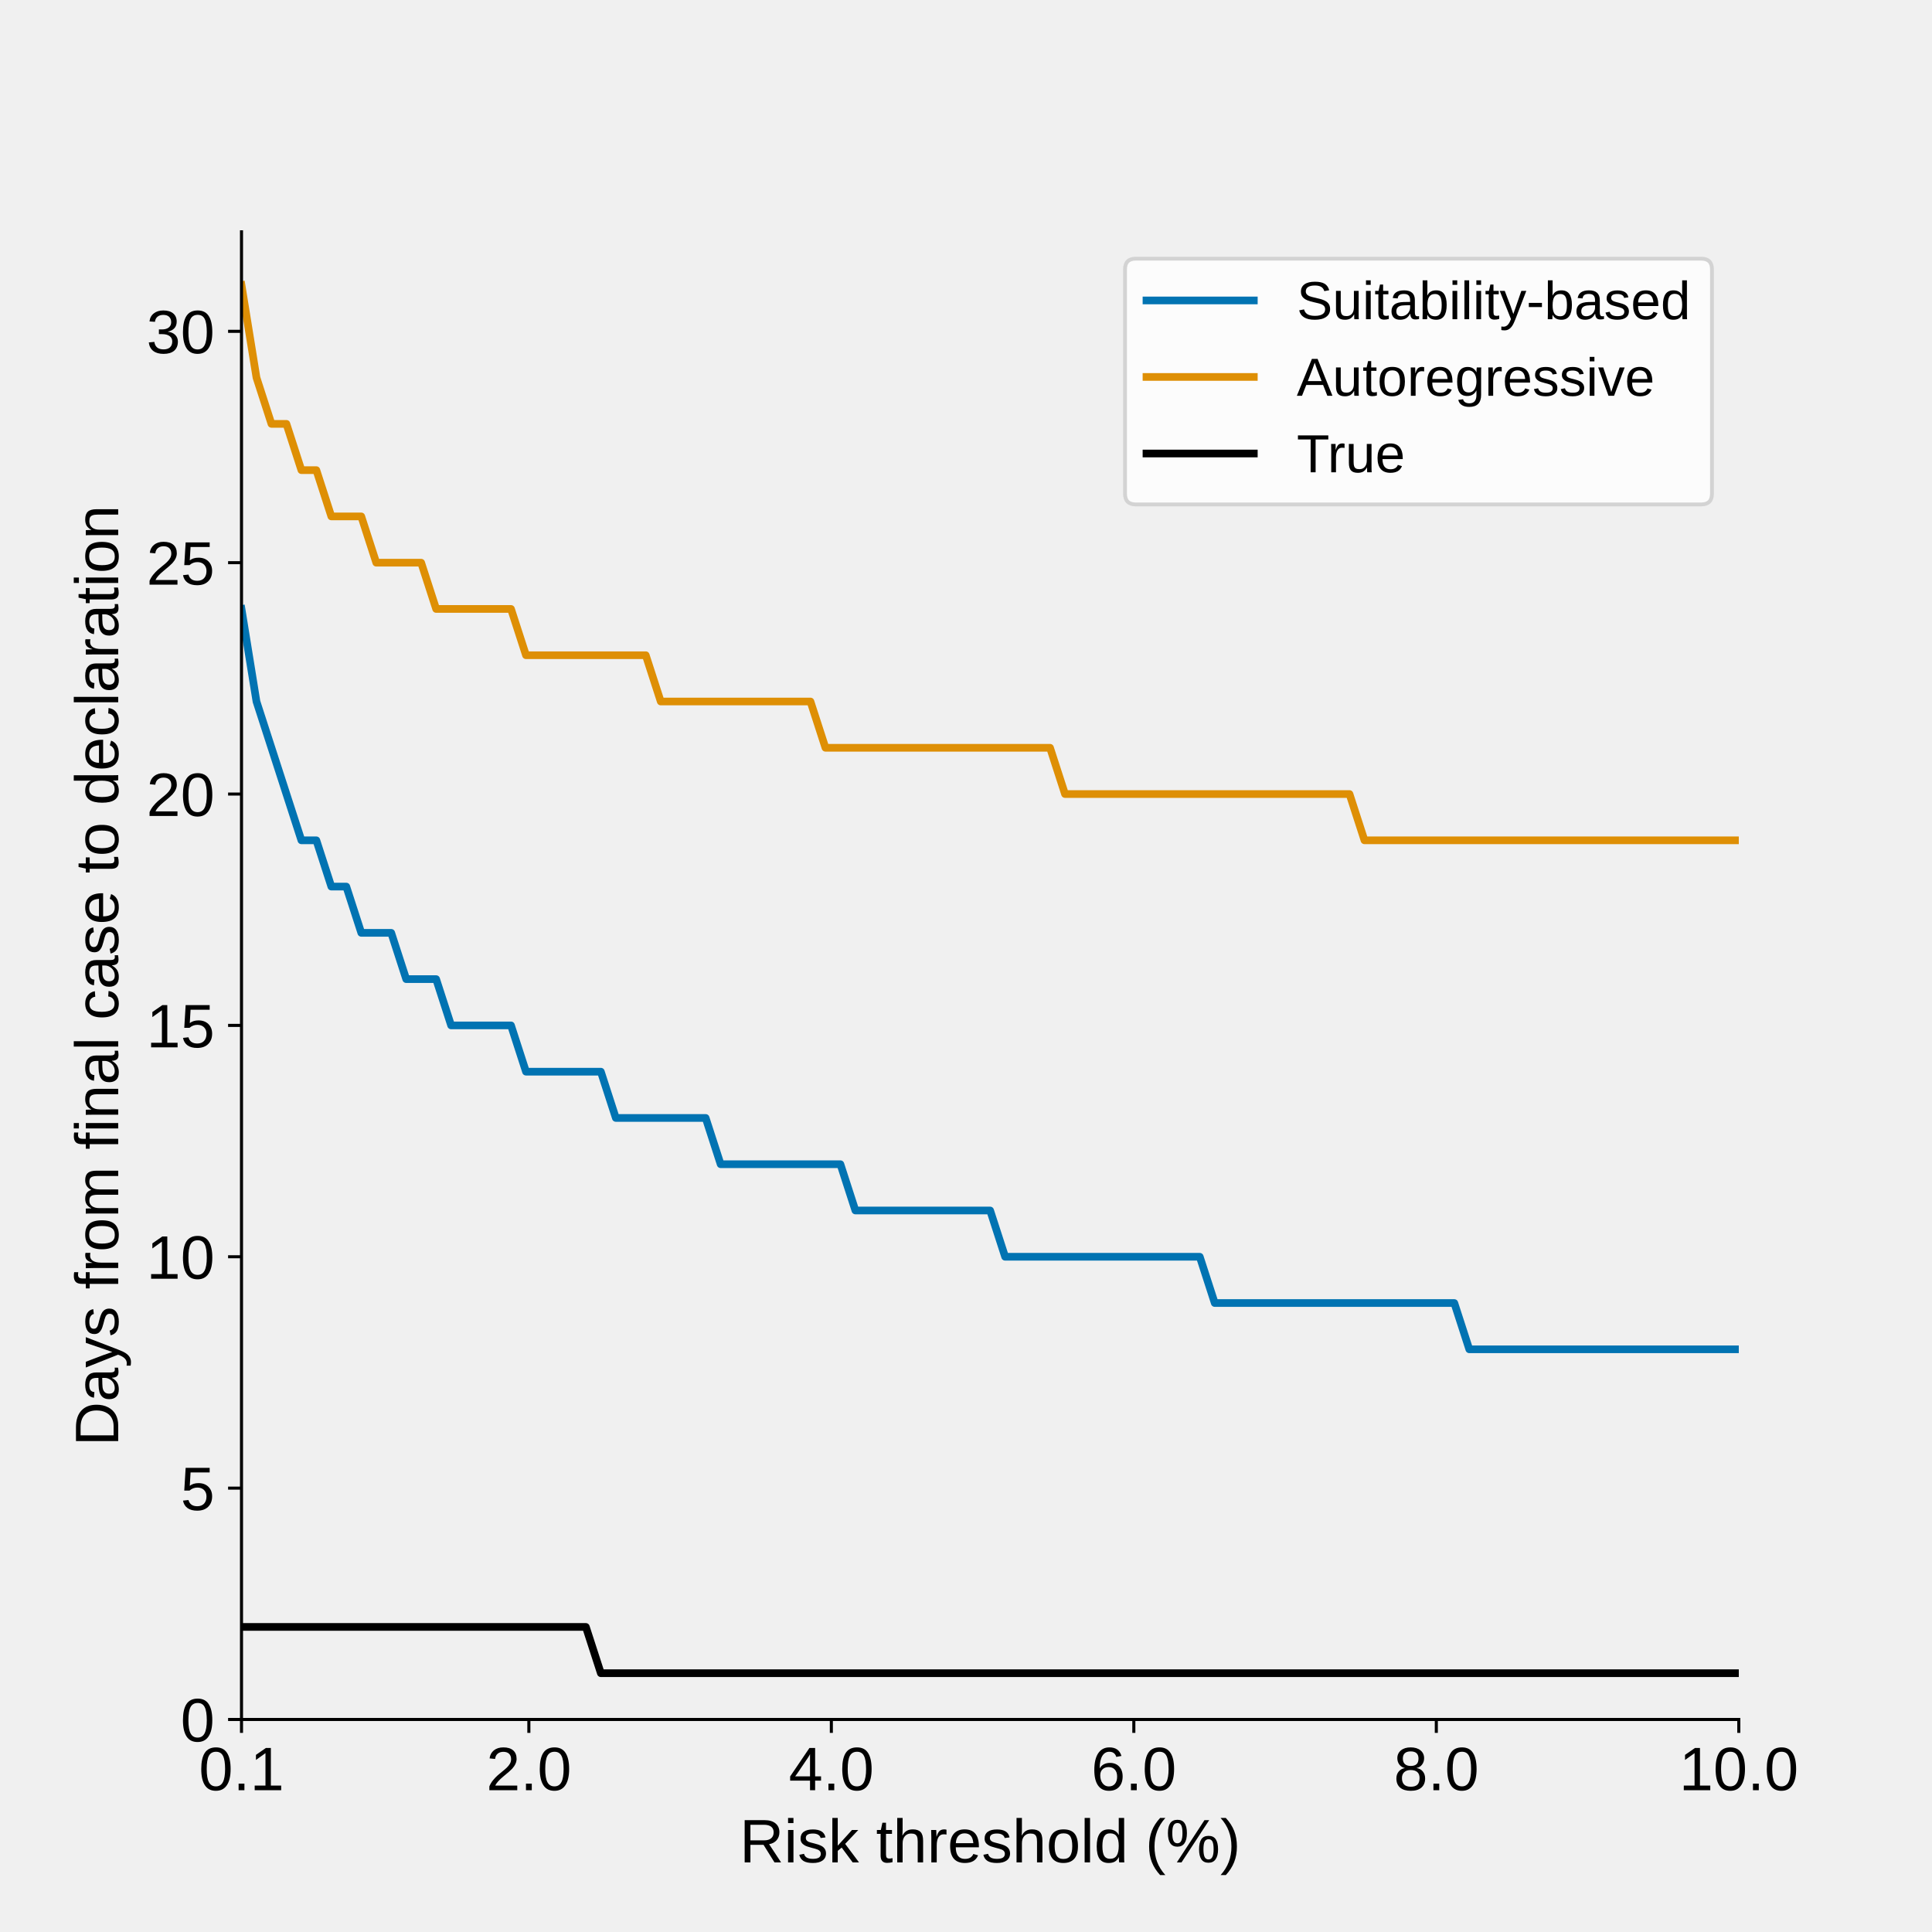
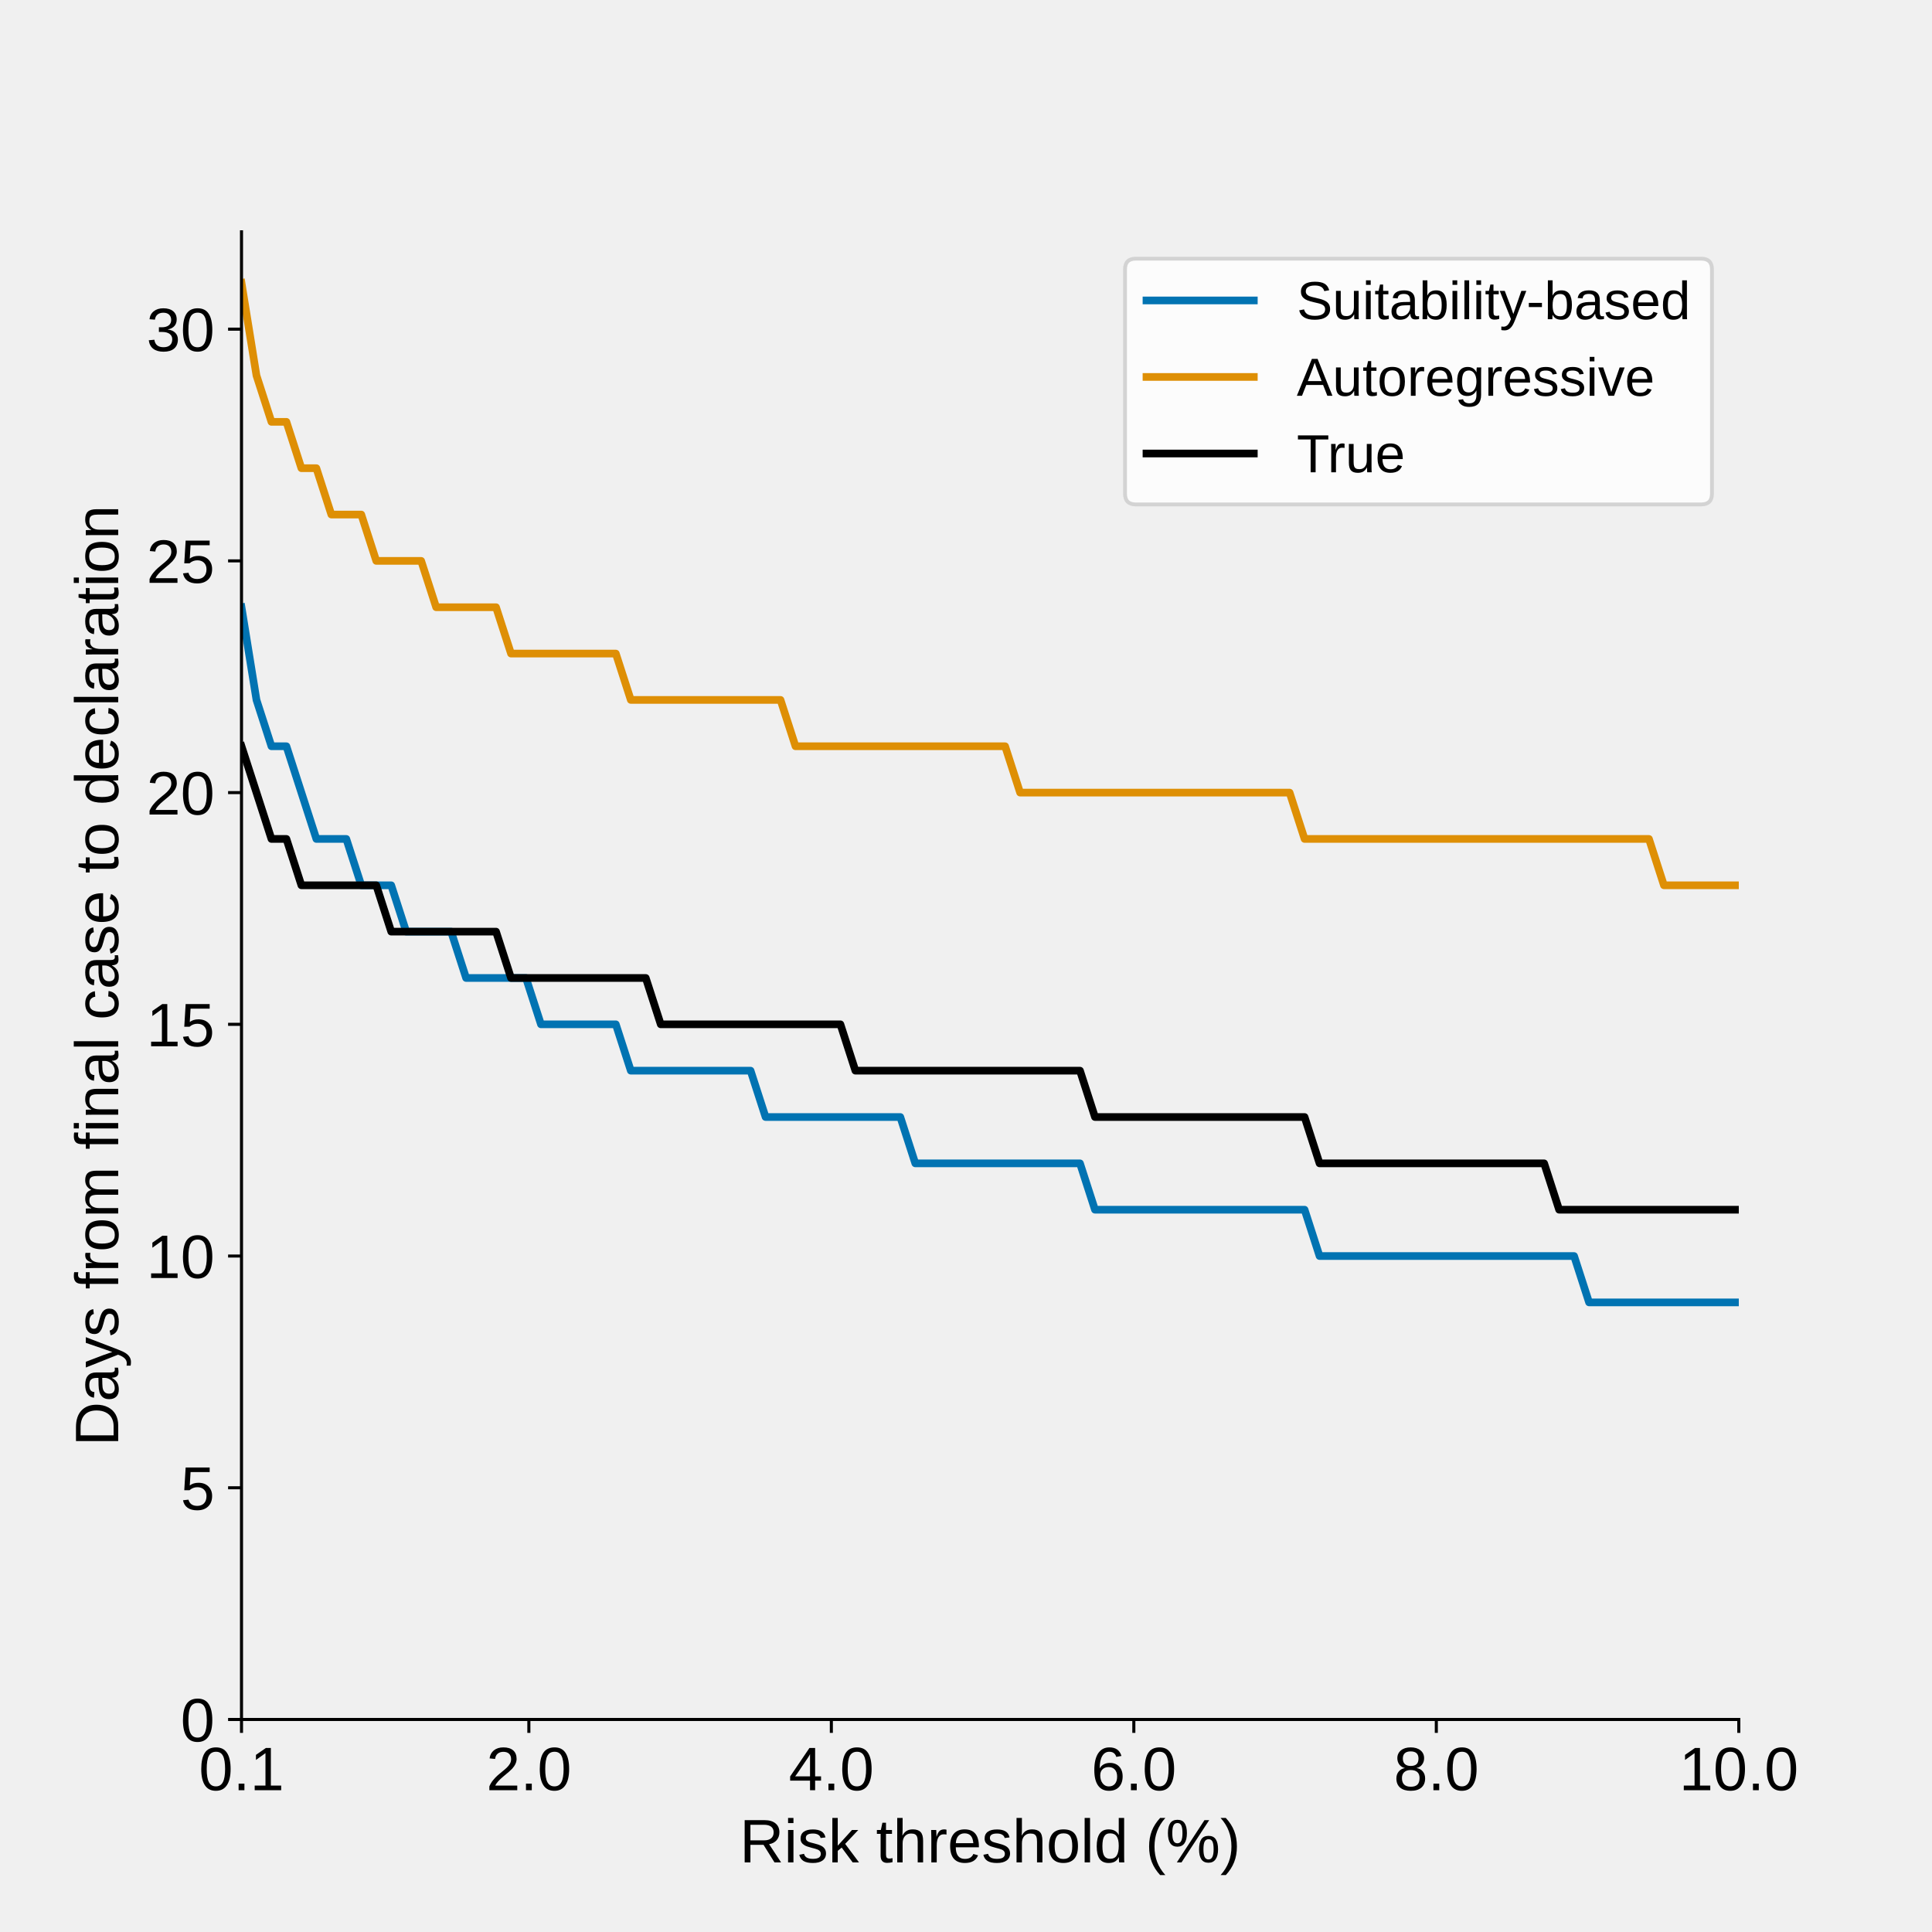
<svg xmlns="http://www.w3.org/2000/svg" xmlns:xlink="http://www.w3.org/1999/xlink" width="504pt" height="504pt" viewBox="0 0 504 504" version="1.1">
  <defs>
    <style type="text/css">*{stroke-linejoin: round; stroke-linecap: butt}</style>
  </defs>
  <g id="figure_1">
    <g id="patch_1">
      <path d="M 0 504  L 504 504  L 504 0  L 0 0  L 0 504  z " style="fill: none" />
    </g>
    <g id="axes_1">
      <g id="patch_2">
        <path d="M 63 448.56  L 453.6 448.56  L 453.6 60.48  L 63 60.48  L 63 448.56  z " style="fill: none" />
      </g>
      <g id="matplotlib.axis_1">
        <g id="xtick_1">
          <g id="line2d_1">
            <defs>
-               <path id="m477f437d57" d="M 0 0  L 0 3.5  " style="stroke: #000000; stroke-width: 0.8" />
+               <path id="m39bef89877" d="M 0 0  L 0 3.5  " style="stroke: #000000; stroke-width: 0.8" />
            </defs>
            <g>
-               <use xlink:href="#m477f437d57" x="63" y="448.56" style="stroke: #000000; stroke-width: 0.8" />
+               <use xlink:href="#m39bef89877" x="63" y="448.56" style="stroke: #000000; stroke-width: 0.8" />
            </g>
          </g>
          <g id="text_1">
            <text style="font-size: 16px; font-family: 'Arial', sans-serif; text-anchor: middle" x="63" y="467.012" transform="rotate(-0 63 467.0125)">0.1</text>
          </g>
        </g>
        <g id="xtick_2">
          <g id="line2d_2">
            <g>
-               <use xlink:href="#m477f437d57" x="137.964" y="448.56" style="stroke: #000000; stroke-width: 0.8" />
+               <use xlink:href="#m39bef89877" x="137.964" y="448.56" style="stroke: #000000; stroke-width: 0.8" />
            </g>
          </g>
          <g id="text_2">
            <text style="font-size: 16px; font-family: 'Arial', sans-serif; text-anchor: middle" x="137.964" y="467.012" transform="rotate(-0 137.9636 467.0125)">2.0</text>
          </g>
        </g>
        <g id="xtick_3">
          <g id="line2d_3">
            <g>
-               <use xlink:href="#m477f437d57" x="216.873" y="448.56" style="stroke: #000000; stroke-width: 0.8" />
+               <use xlink:href="#m39bef89877" x="216.873" y="448.56" style="stroke: #000000; stroke-width: 0.8" />
            </g>
          </g>
          <g id="text_3">
            <text style="font-size: 16px; font-family: 'Arial', sans-serif; text-anchor: middle" x="216.873" y="467.012" transform="rotate(-0 216.8727 467.0125)">4.0</text>
          </g>
        </g>
        <g id="xtick_4">
          <g id="line2d_4">
            <g>
-               <use xlink:href="#m477f437d57" x="295.782" y="448.56" style="stroke: #000000; stroke-width: 0.8" />
+               <use xlink:href="#m39bef89877" x="295.782" y="448.56" style="stroke: #000000; stroke-width: 0.8" />
            </g>
          </g>
          <g id="text_4">
            <text style="font-size: 16px; font-family: 'Arial', sans-serif; text-anchor: middle" x="295.782" y="467.012" transform="rotate(-0 295.7818 467.0125)">6.0</text>
          </g>
        </g>
        <g id="xtick_5">
          <g id="line2d_5">
            <g>
-               <use xlink:href="#m477f437d57" x="374.691" y="448.56" style="stroke: #000000; stroke-width: 0.8" />
+               <use xlink:href="#m39bef89877" x="374.691" y="448.56" style="stroke: #000000; stroke-width: 0.8" />
            </g>
          </g>
          <g id="text_5">
            <text style="font-size: 16px; font-family: 'Arial', sans-serif; text-anchor: middle" x="374.691" y="467.012" transform="rotate(-0 374.6909 467.0125)">8.0</text>
          </g>
        </g>
        <g id="xtick_6">
          <g id="line2d_6">
            <g>
-               <use xlink:href="#m477f437d57" x="453.6" y="448.56" style="stroke: #000000; stroke-width: 0.8" />
+               <use xlink:href="#m39bef89877" x="453.6" y="448.56" style="stroke: #000000; stroke-width: 0.8" />
            </g>
          </g>
          <g id="text_6">
            <text style="font-size: 16px; font-family: 'Arial', sans-serif; text-anchor: middle" x="453.6" y="467.012" transform="rotate(-0 453.6 467.0125)">10.0</text>
          </g>
        </g>
        <g id="text_7">
          <text style="font-size: 16px; font-family: 'Arial', sans-serif; text-anchor: middle" x="258.3" y="485.84" transform="rotate(-0 258.3 485.84)">Risk threshold (%)</text>
        </g>
      </g>
      <g id="matplotlib.axis_2">
        <g id="ytick_1">
          <g id="line2d_7">
            <defs>
-               <path id="m6f914d2e57" d="M 0 0  L -3.5 0  " style="stroke: #000000; stroke-width: 0.8" />
+               <path id="macb36dfa3e" d="M 0 0  L -3.5 0  " style="stroke: #000000; stroke-width: 0.8" />
            </defs>
            <g>
-               <use xlink:href="#m6f914d2e57" x="63" y="448.56" style="stroke: #000000; stroke-width: 0.8" />
+               <use xlink:href="#macb36dfa3e" x="63" y="448.56" style="stroke: #000000; stroke-width: 0.8" />
            </g>
          </g>
          <g id="text_8">
            <text style="font-size: 16px; font-family: 'Arial', sans-serif; text-anchor: end" x="56" y="454.286" transform="rotate(-0 56 454.2862)">0</text>
          </g>
        </g>
        <g id="ytick_2">
          <g id="line2d_8">
            <g>
-               <use xlink:href="#m6f914d2e57" x="63" y="388.205" style="stroke: #000000; stroke-width: 0.8" />
+               <use xlink:href="#macb36dfa3e" x="63" y="388.111" style="stroke: #000000; stroke-width: 0.8" />
            </g>
          </g>
          <g id="text_9">
-             <text style="font-size: 16px; font-family: 'Arial', sans-serif; text-anchor: end" x="56" y="393.932" transform="rotate(-0 56 393.9317)">5</text>
+             <text style="font-size: 16px; font-family: 'Arial', sans-serif; text-anchor: end" x="56" y="393.838" transform="rotate(-0 56 393.8377)">5</text>
          </g>
        </g>
        <g id="ytick_3">
          <g id="line2d_9">
            <g>
-               <use xlink:href="#m6f914d2e57" x="63" y="327.851" style="stroke: #000000; stroke-width: 0.8" />
+               <use xlink:href="#macb36dfa3e" x="63" y="327.663" style="stroke: #000000; stroke-width: 0.8" />
            </g>
          </g>
          <g id="text_10">
-             <text style="font-size: 16px; font-family: 'Arial', sans-serif; text-anchor: end" x="56" y="333.577" transform="rotate(-0 56 333.5771)">10</text>
+             <text style="font-size: 16px; font-family: 'Arial', sans-serif; text-anchor: end" x="56" y="333.389" transform="rotate(-0 56 333.3891)">10</text>
          </g>
        </g>
        <g id="ytick_4">
          <g id="line2d_10">
            <g>
-               <use xlink:href="#m6f914d2e57" x="63" y="267.496" style="stroke: #000000; stroke-width: 0.8" />
+               <use xlink:href="#macb36dfa3e" x="63" y="267.214" style="stroke: #000000; stroke-width: 0.8" />
            </g>
          </g>
          <g id="text_11">
-             <text style="font-size: 16px; font-family: 'Arial', sans-serif; text-anchor: end" x="56" y="273.222" transform="rotate(-0 56 273.2225)">15</text>
+             <text style="font-size: 16px; font-family: 'Arial', sans-serif; text-anchor: end" x="56" y="272.94" transform="rotate(-0 56 272.9405)">15</text>
          </g>
        </g>
        <g id="ytick_5">
          <g id="line2d_11">
            <g>
-               <use xlink:href="#m6f914d2e57" x="63" y="207.142" style="stroke: #000000; stroke-width: 0.8" />
+               <use xlink:href="#macb36dfa3e" x="63" y="206.766" style="stroke: #000000; stroke-width: 0.8" />
            </g>
          </g>
          <g id="text_12">
-             <text style="font-size: 16px; font-family: 'Arial', sans-serif; text-anchor: end" x="56" y="212.868" transform="rotate(-0 56 212.8679)">20</text>
+             <text style="font-size: 16px; font-family: 'Arial', sans-serif; text-anchor: end" x="56" y="212.492" transform="rotate(-0 56 212.4919)">20</text>
          </g>
        </g>
        <g id="ytick_6">
          <g id="line2d_12">
            <g>
-               <use xlink:href="#m6f914d2e57" x="63" y="146.787" style="stroke: #000000; stroke-width: 0.8" />
+               <use xlink:href="#macb36dfa3e" x="63" y="146.317" style="stroke: #000000; stroke-width: 0.8" />
            </g>
          </g>
          <g id="text_13">
-             <text style="font-size: 16px; font-family: 'Arial', sans-serif; text-anchor: end" x="56" y="152.513" transform="rotate(-0 56 152.5133)">25</text>
+             <text style="font-size: 16px; font-family: 'Arial', sans-serif; text-anchor: end" x="56" y="152.043" transform="rotate(-0 56 152.0433)">25</text>
          </g>
        </g>
        <g id="ytick_7">
          <g id="line2d_13">
            <g>
-               <use xlink:href="#m6f914d2e57" x="63" y="86.432" style="stroke: #000000; stroke-width: 0.8" />
+               <use xlink:href="#macb36dfa3e" x="63" y="85.868" style="stroke: #000000; stroke-width: 0.8" />
            </g>
          </g>
          <g id="text_14">
-             <text style="font-size: 16px; font-family: 'Arial', sans-serif; text-anchor: end" x="56" y="92.159" transform="rotate(-0 56 92.15872)">30</text>
+             <text style="font-size: 16px; font-family: 'Arial', sans-serif; text-anchor: end" x="56" y="91.595" transform="rotate(-0 56 91.59466)">30</text>
          </g>
        </g>
        <g id="text_15">
          <text style="font-size: 16px; font-family: 'Arial', sans-serif; text-anchor: middle" x="30.837" y="254.52" transform="rotate(-90 30.8375 254.52)">Days from final case to declaration</text>
        </g>
      </g>
      <g id="line2d_14">
-         <path d="M 63 158.858  L 66.906 183  L 70.812 195.071  L 74.718 207.142  L 78.624 219.213  L 82.53 219.213  L 86.436 231.283  L 90.342 231.283  L 94.248 243.354  L 98.154 243.354  L 102.06 243.354  L 105.966 255.425  L 109.872 255.425  L 113.778 255.425  L 117.684 267.496  L 121.59 267.496  L 125.496 267.496  L 129.402 267.496  L 133.308 267.496  L 137.214 279.567  L 141.12 279.567  L 145.026 279.567  L 148.932 279.567  L 152.838 279.567  L 156.744 279.567  L 160.65 291.638  L 164.556 291.638  L 168.462 291.638  L 172.368 291.638  L 176.274 291.638  L 180.18 291.638  L 184.086 291.638  L 187.992 303.709  L 191.898 303.709  L 195.804 303.709  L 199.71 303.709  L 203.616 303.709  L 207.522 303.709  L 211.428 303.709  L 215.334 303.709  L 219.24 303.709  L 223.146 315.78  L 227.052 315.78  L 230.958 315.78  L 234.864 315.78  L 238.77 315.78  L 242.676 315.78  L 246.582 315.78  L 250.488 315.78  L 254.394 315.78  L 258.3 315.78  L 262.206 327.851  L 266.112 327.851  L 270.018 327.851  L 273.924 327.851  L 277.83 327.851  L 281.736 327.851  L 285.642 327.851  L 289.548 327.851  L 293.454 327.851  L 297.36 327.851  L 301.266 327.851  L 305.172 327.851  L 309.078 327.851  L 312.984 327.851  L 316.89 339.922  L 320.796 339.922  L 324.702 339.922  L 328.608 339.922  L 332.514 339.922  L 336.42 339.922  L 340.326 339.922  L 344.232 339.922  L 348.138 339.922  L 352.044 339.922  L 355.95 339.922  L 359.856 339.922  L 363.762 339.922  L 367.668 339.922  L 371.574 339.922  L 375.48 339.922  L 379.386 339.922  L 383.292 351.993  L 387.198 351.993  L 391.104 351.993  L 395.01 351.993  L 398.916 351.993  L 402.822 351.993  L 406.728 351.993  L 410.634 351.993  L 414.54 351.993  L 418.446 351.993  L 422.352 351.993  L 426.258 351.993  L 430.164 351.993  L 434.07 351.993  L 437.976 351.993  L 441.882 351.993  L 445.788 351.993  L 449.694 351.993  L 453.6 351.993  " clip-path="url(#p6115a1099d)" style="fill: none; stroke: #0173b2; stroke-width: 2; stroke-linecap: square" />
+         <path d="M 63 158.407  L 66.906 182.586  L 70.812 194.676  L 74.718 194.676  L 78.624 206.766  L 82.53 218.855  L 86.436 218.855  L 90.342 218.855  L 94.248 230.945  L 98.154 230.945  L 102.06 230.945  L 105.966 243.035  L 109.872 243.035  L 113.778 243.035  L 117.684 243.035  L 121.59 255.124  L 125.496 255.124  L 129.402 255.124  L 133.308 255.124  L 137.214 255.124  L 141.12 267.214  L 145.026 267.214  L 148.932 267.214  L 152.838 267.214  L 156.744 267.214  L 160.65 267.214  L 164.556 279.304  L 168.462 279.304  L 172.368 279.304  L 176.274 279.304  L 180.18 279.304  L 184.086 279.304  L 187.992 279.304  L 191.898 279.304  L 195.804 279.304  L 199.71 291.394  L 203.616 291.394  L 207.522 291.394  L 211.428 291.394  L 215.334 291.394  L 219.24 291.394  L 223.146 291.394  L 227.052 291.394  L 230.958 291.394  L 234.864 291.394  L 238.77 303.483  L 242.676 303.483  L 246.582 303.483  L 250.488 303.483  L 254.394 303.483  L 258.3 303.483  L 262.206 303.483  L 266.112 303.483  L 270.018 303.483  L 273.924 303.483  L 277.83 303.483  L 281.736 303.483  L 285.642 315.573  L 289.548 315.573  L 293.454 315.573  L 297.36 315.573  L 301.266 315.573  L 305.172 315.573  L 309.078 315.573  L 312.984 315.573  L 316.89 315.573  L 320.796 315.573  L 324.702 315.573  L 328.608 315.573  L 332.514 315.573  L 336.42 315.573  L 340.326 315.573  L 344.232 327.663  L 348.138 327.663  L 352.044 327.663  L 355.95 327.663  L 359.856 327.663  L 363.762 327.663  L 367.668 327.663  L 371.574 327.663  L 375.48 327.663  L 379.386 327.663  L 383.292 327.663  L 387.198 327.663  L 391.104 327.663  L 395.01 327.663  L 398.916 327.663  L 402.822 327.663  L 406.728 327.663  L 410.634 327.663  L 414.54 339.753  L 418.446 339.753  L 422.352 339.753  L 426.258 339.753  L 430.164 339.753  L 434.07 339.753  L 437.976 339.753  L 441.882 339.753  L 445.788 339.753  L 449.694 339.753  L 453.6 339.753  " clip-path="url(#p5c25b682b3)" style="fill: none; stroke: #0173b2; stroke-width: 2; stroke-linecap: square" />
      </g>
      <g id="line2d_15">
-         <path d="M 63 74.362  L 66.906 98.503  L 70.812 110.574  L 74.718 110.574  L 78.624 122.645  L 82.53 122.645  L 86.436 134.716  L 90.342 134.716  L 94.248 134.716  L 98.154 146.787  L 102.06 146.787  L 105.966 146.787  L 109.872 146.787  L 113.778 158.858  L 117.684 158.858  L 121.59 158.858  L 125.496 158.858  L 129.402 158.858  L 133.308 158.858  L 137.214 170.929  L 141.12 170.929  L 145.026 170.929  L 148.932 170.929  L 152.838 170.929  L 156.744 170.929  L 160.65 170.929  L 164.556 170.929  L 168.462 170.929  L 172.368 183  L 176.274 183  L 180.18 183  L 184.086 183  L 187.992 183  L 191.898 183  L 195.804 183  L 199.71 183  L 203.616 183  L 207.522 183  L 211.428 183  L 215.334 195.071  L 219.24 195.071  L 223.146 195.071  L 227.052 195.071  L 230.958 195.071  L 234.864 195.071  L 238.77 195.071  L 242.676 195.071  L 246.582 195.071  L 250.488 195.071  L 254.394 195.071  L 258.3 195.071  L 262.206 195.071  L 266.112 195.071  L 270.018 195.071  L 273.924 195.071  L 277.83 207.142  L 281.736 207.142  L 285.642 207.142  L 289.548 207.142  L 293.454 207.142  L 297.36 207.142  L 301.266 207.142  L 305.172 207.142  L 309.078 207.142  L 312.984 207.142  L 316.89 207.142  L 320.796 207.142  L 324.702 207.142  L 328.608 207.142  L 332.514 207.142  L 336.42 207.142  L 340.326 207.142  L 344.232 207.142  L 348.138 207.142  L 352.044 207.142  L 355.95 219.213  L 359.856 219.213  L 363.762 219.213  L 367.668 219.213  L 371.574 219.213  L 375.48 219.213  L 379.386 219.213  L 383.292 219.213  L 387.198 219.213  L 391.104 219.213  L 395.01 219.213  L 398.916 219.213  L 402.822 219.213  L 406.728 219.213  L 410.634 219.213  L 414.54 219.213  L 418.446 219.213  L 422.352 219.213  L 426.258 219.213  L 430.164 219.213  L 434.07 219.213  L 437.976 219.213  L 441.882 219.213  L 445.788 219.213  L 449.694 219.213  L 453.6 219.213  " clip-path="url(#p6115a1099d)" style="fill: none; stroke: #de8f05; stroke-width: 2; stroke-linecap: square" />
+         <path d="M 63 73.779  L 66.906 97.958  L 70.812 110.048  L 74.718 110.048  L 78.624 122.138  L 82.53 122.138  L 86.436 134.227  L 90.342 134.227  L 94.248 134.227  L 98.154 146.317  L 102.06 146.317  L 105.966 146.317  L 109.872 146.317  L 113.778 158.407  L 117.684 158.407  L 121.59 158.407  L 125.496 158.407  L 129.402 158.407  L 133.308 170.496  L 137.214 170.496  L 141.12 170.496  L 145.026 170.496  L 148.932 170.496  L 152.838 170.496  L 156.744 170.496  L 160.65 170.496  L 164.556 182.586  L 168.462 182.586  L 172.368 182.586  L 176.274 182.586  L 180.18 182.586  L 184.086 182.586  L 187.992 182.586  L 191.898 182.586  L 195.804 182.586  L 199.71 182.586  L 203.616 182.586  L 207.522 194.676  L 211.428 194.676  L 215.334 194.676  L 219.24 194.676  L 223.146 194.676  L 227.052 194.676  L 230.958 194.676  L 234.864 194.676  L 238.77 194.676  L 242.676 194.676  L 246.582 194.676  L 250.488 194.676  L 254.394 194.676  L 258.3 194.676  L 262.206 194.676  L 266.112 206.766  L 270.018 206.766  L 273.924 206.766  L 277.83 206.766  L 281.736 206.766  L 285.642 206.766  L 289.548 206.766  L 293.454 206.766  L 297.36 206.766  L 301.266 206.766  L 305.172 206.766  L 309.078 206.766  L 312.984 206.766  L 316.89 206.766  L 320.796 206.766  L 324.702 206.766  L 328.608 206.766  L 332.514 206.766  L 336.42 206.766  L 340.326 218.855  L 344.232 218.855  L 348.138 218.855  L 352.044 218.855  L 355.95 218.855  L 359.856 218.855  L 363.762 218.855  L 367.668 218.855  L 371.574 218.855  L 375.48 218.855  L 379.386 218.855  L 383.292 218.855  L 387.198 218.855  L 391.104 218.855  L 395.01 218.855  L 398.916 218.855  L 402.822 218.855  L 406.728 218.855  L 410.634 218.855  L 414.54 218.855  L 418.446 218.855  L 422.352 218.855  L 426.258 218.855  L 430.164 218.855  L 434.07 230.945  L 437.976 230.945  L 441.882 230.945  L 445.788 230.945  L 449.694 230.945  L 453.6 230.945  " clip-path="url(#p5c25b682b3)" style="fill: none; stroke: #de8f05; stroke-width: 2; stroke-linecap: square" />
      </g>
      <g id="line2d_16">
-         <path d="M 63 424.418  L 66.906 424.418  L 70.812 424.418  L 74.718 424.418  L 78.624 424.418  L 82.53 424.418  L 86.436 424.418  L 90.342 424.418  L 94.248 424.418  L 98.154 424.418  L 102.06 424.418  L 105.966 424.418  L 109.872 424.418  L 113.778 424.418  L 117.684 424.418  L 121.59 424.418  L 125.496 424.418  L 129.402 424.418  L 133.308 424.418  L 137.214 424.418  L 141.12 424.418  L 145.026 424.418  L 148.932 424.418  L 152.838 424.418  L 156.744 436.489  L 160.65 436.489  L 164.556 436.489  L 168.462 436.489  L 172.368 436.489  L 176.274 436.489  L 180.18 436.489  L 184.086 436.489  L 187.992 436.489  L 191.898 436.489  L 195.804 436.489  L 199.71 436.489  L 203.616 436.489  L 207.522 436.489  L 211.428 436.489  L 215.334 436.489  L 219.24 436.489  L 223.146 436.489  L 227.052 436.489  L 230.958 436.489  L 234.864 436.489  L 238.77 436.489  L 242.676 436.489  L 246.582 436.489  L 250.488 436.489  L 254.394 436.489  L 258.3 436.489  L 262.206 436.489  L 266.112 436.489  L 270.018 436.489  L 273.924 436.489  L 277.83 436.489  L 281.736 436.489  L 285.642 436.489  L 289.548 436.489  L 293.454 436.489  L 297.36 436.489  L 301.266 436.489  L 305.172 436.489  L 309.078 436.489  L 312.984 436.489  L 316.89 436.489  L 320.796 436.489  L 324.702 436.489  L 328.608 436.489  L 332.514 436.489  L 336.42 436.489  L 340.326 436.489  L 344.232 436.489  L 348.138 436.489  L 352.044 436.489  L 355.95 436.489  L 359.856 436.489  L 363.762 436.489  L 367.668 436.489  L 371.574 436.489  L 375.48 436.489  L 379.386 436.489  L 383.292 436.489  L 387.198 436.489  L 391.104 436.489  L 395.01 436.489  L 398.916 436.489  L 402.822 436.489  L 406.728 436.489  L 410.634 436.489  L 414.54 436.489  L 418.446 436.489  L 422.352 436.489  L 426.258 436.489  L 430.164 436.489  L 434.07 436.489  L 437.976 436.489  L 441.882 436.489  L 445.788 436.489  L 449.694 436.489  L 453.6 436.489  " clip-path="url(#p6115a1099d)" style="fill: none; stroke: #000000; stroke-width: 2; stroke-linecap: square" />
+         <path d="M 63 194.676  L 66.906 206.766  L 70.812 218.855  L 74.718 218.855  L 78.624 230.945  L 82.53 230.945  L 86.436 230.945  L 90.342 230.945  L 94.248 230.945  L 98.154 230.945  L 102.06 243.035  L 105.966 243.035  L 109.872 243.035  L 113.778 243.035  L 117.684 243.035  L 121.59 243.035  L 125.496 243.035  L 129.402 243.035  L 133.308 255.124  L 137.214 255.124  L 141.12 255.124  L 145.026 255.124  L 148.932 255.124  L 152.838 255.124  L 156.744 255.124  L 160.65 255.124  L 164.556 255.124  L 168.462 255.124  L 172.368 267.214  L 176.274 267.214  L 180.18 267.214  L 184.086 267.214  L 187.992 267.214  L 191.898 267.214  L 195.804 267.214  L 199.71 267.214  L 203.616 267.214  L 207.522 267.214  L 211.428 267.214  L 215.334 267.214  L 219.24 267.214  L 223.146 279.304  L 227.052 279.304  L 230.958 279.304  L 234.864 279.304  L 238.77 279.304  L 242.676 279.304  L 246.582 279.304  L 250.488 279.304  L 254.394 279.304  L 258.3 279.304  L 262.206 279.304  L 266.112 279.304  L 270.018 279.304  L 273.924 279.304  L 277.83 279.304  L 281.736 279.304  L 285.642 291.394  L 289.548 291.394  L 293.454 291.394  L 297.36 291.394  L 301.266 291.394  L 305.172 291.394  L 309.078 291.394  L 312.984 291.394  L 316.89 291.394  L 320.796 291.394  L 324.702 291.394  L 328.608 291.394  L 332.514 291.394  L 336.42 291.394  L 340.326 291.394  L 344.232 303.483  L 348.138 303.483  L 352.044 303.483  L 355.95 303.483  L 359.856 303.483  L 363.762 303.483  L 367.668 303.483  L 371.574 303.483  L 375.48 303.483  L 379.386 303.483  L 383.292 303.483  L 387.198 303.483  L 391.104 303.483  L 395.01 303.483  L 398.916 303.483  L 402.822 303.483  L 406.728 315.573  L 410.634 315.573  L 414.54 315.573  L 418.446 315.573  L 422.352 315.573  L 426.258 315.573  L 430.164 315.573  L 434.07 315.573  L 437.976 315.573  L 441.882 315.573  L 445.788 315.573  L 449.694 315.573  L 453.6 315.573  " clip-path="url(#p5c25b682b3)" style="fill: none; stroke: #000000; stroke-width: 2; stroke-linecap: square" />
      </g>
      <g id="patch_3">
        <path d="M 63 448.56  L 63 60.48  " style="fill: none; stroke: #000000; stroke-width: 0.8; stroke-linejoin: miter; stroke-linecap: square" />
      </g>
      <g id="patch_4">
        <path d="M 63 448.56  L 453.6 448.56  " style="fill: none; stroke: #000000; stroke-width: 0.8; stroke-linejoin: miter; stroke-linecap: square" />
      </g>
      <g id="legend_1">
        <g id="patch_5">
          <path d="M 296.282 131.589  L 443.8 131.589  Q 446.6 131.589 446.6 128.789  L 446.6 70.28  Q 446.6 67.48 443.8 67.48  L 296.282 67.48  Q 293.482 67.48 293.482 70.28  L 293.482 128.789  Q 293.482 131.589 296.282 131.589  z " style="fill: #ffffff; opacity: 0.8; stroke: #cccccc; stroke-linejoin: miter" />
        </g>
        <g id="line2d_17">
          <path d="M 299.082 78.372  L 313.082 78.372  L 327.082 78.372  " style="fill: none; stroke: #0173b2; stroke-width: 2; stroke-linecap: square" />
        </g>
        <g id="text_16">
          <text style="font-size: 14px; font-family: 'Arial', sans-serif; text-anchor: start" x="338.282" y="83.272" transform="rotate(-0 338.2816 83.27156)">Suitability-based</text>
        </g>
        <g id="line2d_18">
          <path d="M 299.082 98.339  L 313.082 98.339  L 327.082 98.339  " style="fill: none; stroke: #de8f05; stroke-width: 2; stroke-linecap: square" />
        </g>
        <g id="text_17">
          <text style="font-size: 14px; font-family: 'Arial', sans-serif; text-anchor: start" x="338.282" y="103.239" transform="rotate(-0 338.2816 103.2391)">Autoregressive</text>
        </g>
        <g id="line2d_19">
          <path d="M 299.082 118.307  L 313.082 118.307  L 327.082 118.307  " style="fill: none; stroke: #000000; stroke-width: 2; stroke-linecap: square" />
        </g>
        <g id="text_18">
          <text style="font-size: 14px; font-family: 'Arial', sans-serif; text-anchor: start" x="338.282" y="123.207" transform="rotate(-0 338.2816 123.2066)">True</text>
        </g>
      </g>
    </g>
  </g>
  <defs>
-     <clipPath id="p6115a1099d">
+     <clipPath id="p5c25b682b3">
      <rect x="63" y="60.48" width="390.6" height="388.08" />
    </clipPath>
  </defs>
</svg>
